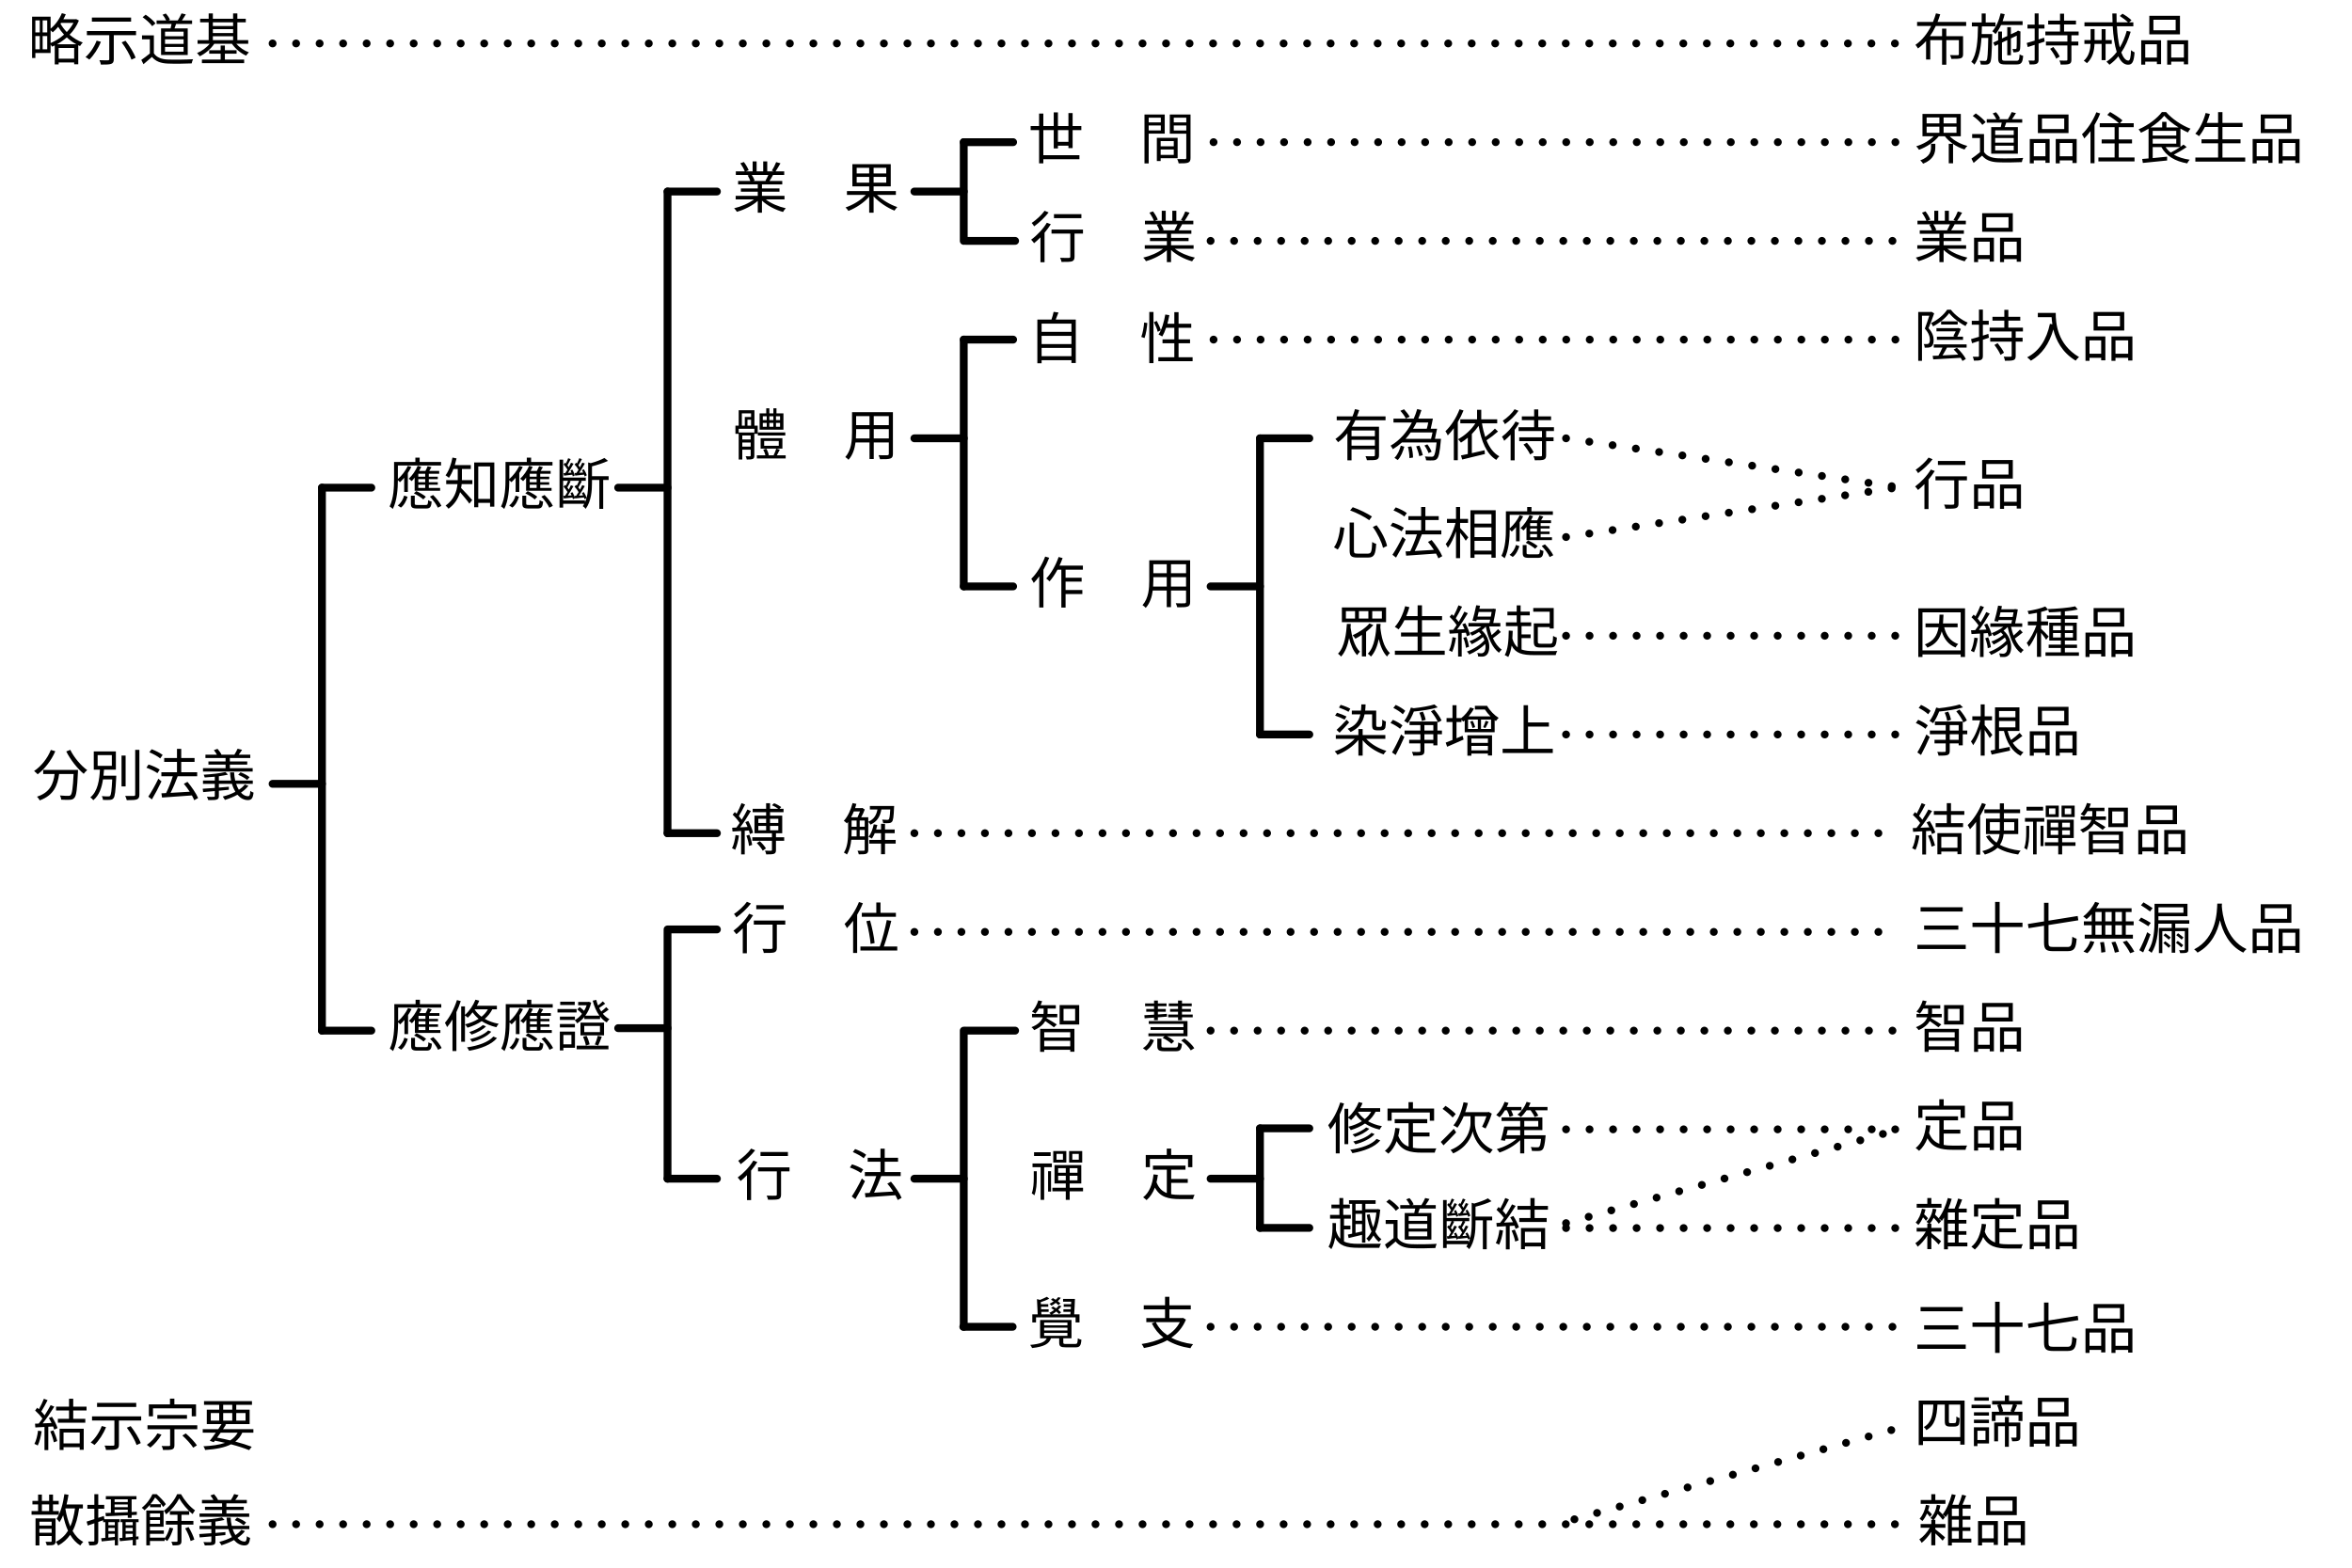
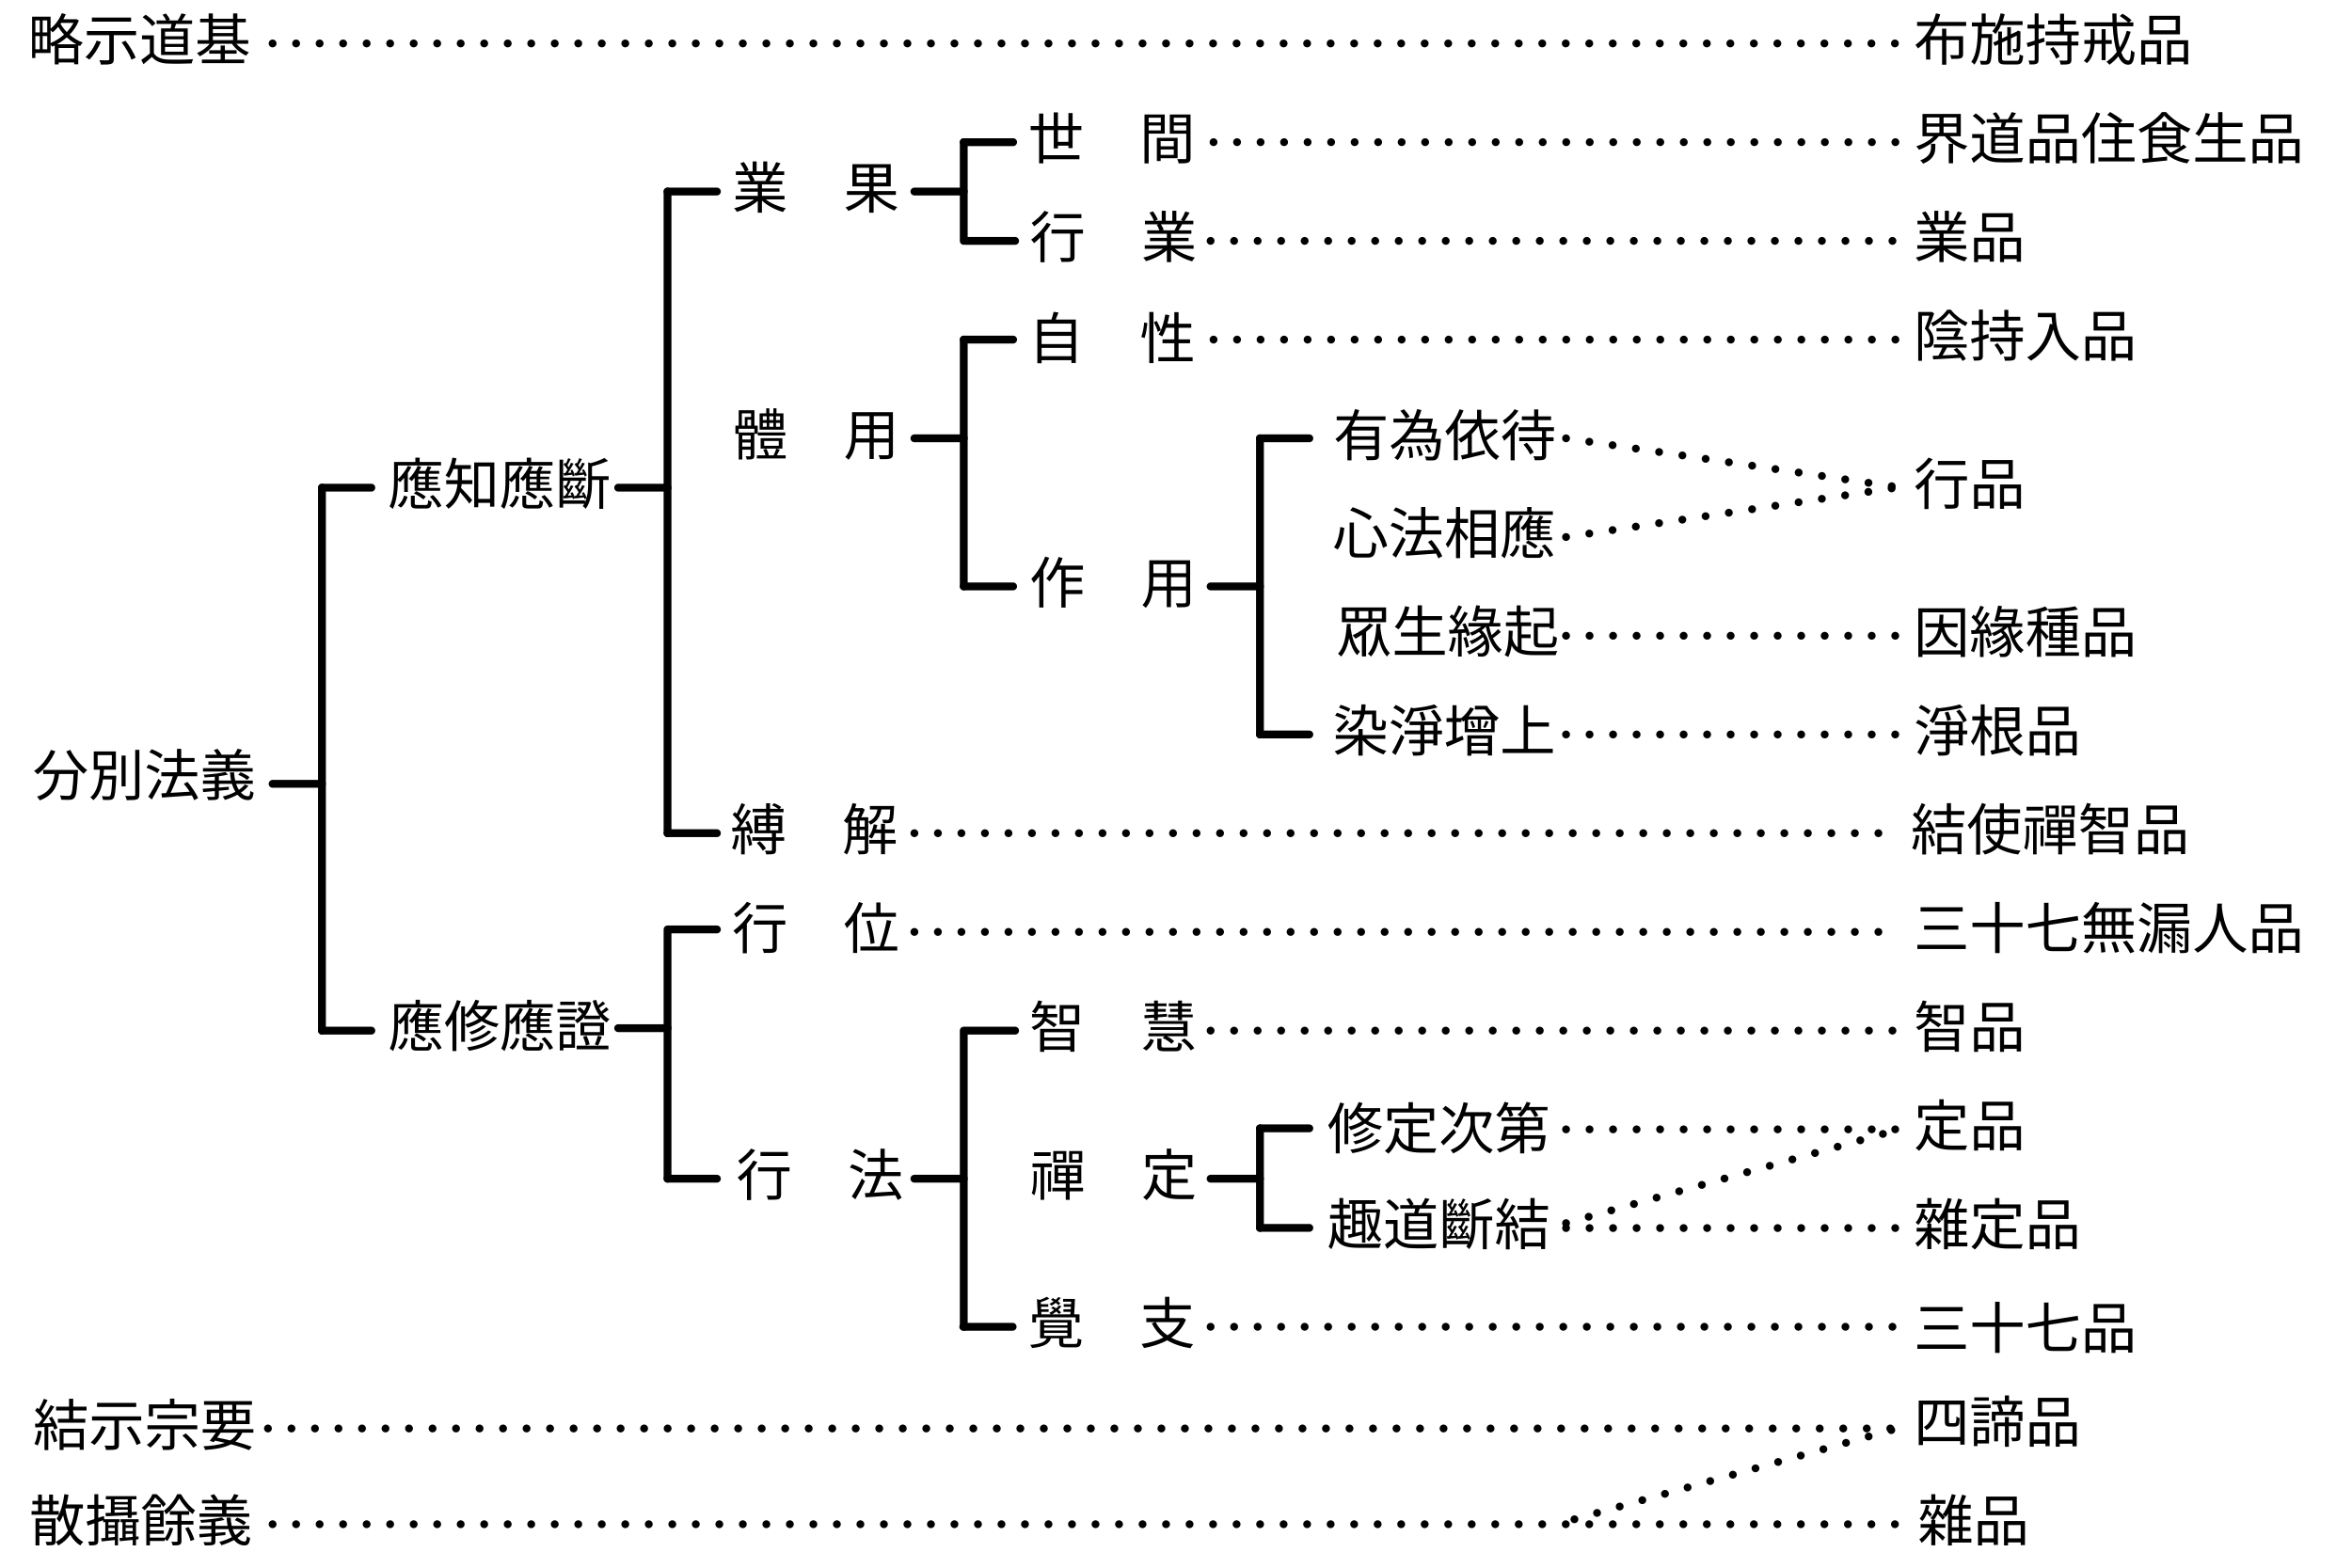
<svg xmlns="http://www.w3.org/2000/svg" width="9.378in" height="6.252in" viewBox="0 0 675.232 450.124" xml:space="preserve" color-interpolation-filters="sRGB" class="st5">
  <style type="text/css">
	
		.st1 {fill:none;stroke:none;stroke-linecap:round;stroke-linejoin:round;stroke-width:2.25}
		.st2 {fill:#000000;font-family:新細明體;font-size:1.333em}
		.st3 {stroke:#000000;stroke-linecap:round;stroke-linejoin:round;stroke-width:2.25}
		.st4 {stroke:#000000;stroke-dasharray:0,6.75;stroke-linecap:round;stroke-linejoin:round;stroke-width:2.25}
		.st5 {fill:none;fill-rule:evenodd;font-size:12px;overflow:visible;stroke-linecap:square;stroke-miterlimit:3}
	
	</style>
  <g>
-     <g id="group95-1" transform="translate(1.125,-1.125)">
+     <g id="group96-1" transform="translate(1.125,-1.125)">
      <g id="shape1-2" transform="translate(0,-425.197)">
        <rect x="0" y="427.447" width="77.734" height="22.677" class="st1" />
        <text x="6.87" y="443.59" class="st2">略示道基</text>
      </g>
      <g id="shape2-5" transform="translate(2.01645,-214.016)">
        <rect x="0" y="427.447" width="76.535" height="22.677" class="st1" />
        <text x="6.27" y="443.59" class="st2">分別法義</text>
      </g>
      <g id="shape3-8" transform="translate(2.54891,-27.393)">
        <rect x="0" y="427.447" width="75.608" height="22.677" class="st1" />
        <text x="5.8" y="443.59" class="st2">結示宗要</text>
      </g>
-       <g id="shape4-11" transform="translate(0.422929,5.68434E-14)">
+       <g id="shape4-11" transform="translate(0.422929,0)">
        <rect x="0" y="427.447" width="77.734" height="22.677" class="st1" />
        <text x="6.87" y="443.59" class="st2">散攝餘義</text>
      </g>
      <g id="shape5-14" transform="translate(100.561,-297.638)">
        <rect x="0" y="427.447" width="83.403" height="22.677" class="st1" />
        <text x="9.7" y="443.59" class="st2">應知應斷</text>
      </g>
      <g id="shape6-17" transform="translate(100.047,-141.968)">
        <rect x="0" y="427.447" width="84.568" height="22.677" class="st1" />
        <text x="10.28" y="443.59" class="st2">應修應證</text>
      </g>
      <g id="shape7-20" transform="translate(204.694,-382.677)">
        <rect x="0" y="427.447" width="56.693" height="22.677" class="st1" />
        <text x="4.35" y="443.59" class="st2">業　果</text>
      </g>
      <g id="shape8-23" transform="translate(203.26,-311.811)">
        <rect x="0" y="427.447" width="59.56" height="22.677" class="st1" />
        <text x="5.78" y="443.59" class="st2">體　用</text>
      </g>
      <g id="shape9-26" transform="translate(202.128,-198.425)">
        <rect x="0" y="427.447" width="60.978" height="22.677" class="st1" />
        <text x="6.49" y="443.59" class="st2">縛　解</text>
      </g>
      <g id="shape10-29" transform="translate(203.276,-170.079)">
        <rect x="0" y="427.447" width="59.528" height="22.677" class="st1" />
        <text x="5.76" y="443.59" class="st2">行　位</text>
      </g>
      <g id="shape11-32" transform="translate(205.899,-99.2126)">
        <rect x="0" y="427.447" width="56.693" height="22.677" class="st1" />
        <text x="4.35" y="443.59" class="st2">行　法</text>
      </g>
      <g id="shape12-35" transform="translate(288.214,-396.85)">
        <rect x="0" y="427.447" width="59.593" height="22.677" class="st1" />
        <text x="5.8" y="443.59" class="st2">世　間</text>
      </g>
      <g id="shape13-38" transform="translate(288.553,-368.504)">
        <rect x="0" y="427.447" width="59.898" height="22.677" class="st1" />
        <text x="5.95" y="443.59" class="st2">行　業</text>
      </g>
      <g id="shape14-41" transform="translate(287.591,-339.465)">
        <rect x="0" y="427.447" width="60.978" height="22.677" class="st1" />
        <text x="6.49" y="443.59" class="st2">自　性</text>
      </g>
      <g id="shape15-44" transform="translate(290.019,-269.291)">
        <rect x="0" y="427.447" width="56.693" height="22.677" class="st1" />
        <text x="4.35" y="443.59" class="st2">作　用</text>
      </g>
      <g id="shape16-47" transform="translate(287.522,-141.732)">
        <rect x="0" y="427.447" width="61.687" height="22.677" class="st1" />
        <text x="6.84" y="443.59" class="st2">智　慧</text>
      </g>
      <g id="shape17-50" transform="translate(287.305,-99.2291)">
        <rect x="0" y="427.447" width="62.395" height="22.677" class="st1" />
        <text x="7.2" y="443.59" class="st2">禪　定</text>
      </g>
      <g id="shape18-53" transform="translate(289.648,-56.6765)">
        <rect x="0" y="427.447" width="56.726" height="22.677" class="st1" />
        <text x="4.36" y="443.59" class="st2">覺　支</text>
      </g>
      <g id="shape20-56" transform="translate(544.28,-396.85)">
        <rect x="0" y="427.447" width="127.559" height="22.677" class="st1" />
        <text x="0.25em 1.329em 2.408em 3.486em 4.565em 5.644em 6.722em" y="443.59" class="st2">界道品住食生品</text>
      </g>
      <g id="shape40-59" transform="translate(544.28,-425.197)">
        <rect x="0" y="427.447" width="127.559" height="22.677" class="st1" />
        <text x="0.25em 1.868em 3.486em 5.104em 6.722em" y="443.59" class="st2">布施持戒品</text>
      </g>
      <g id="shape23-62" transform="translate(376.516,-311.566)">
        <rect x="0" y="427.447" width="74.19" height="22.677" class="st1" />
        <text x="5.1" y="443.59" class="st2">有為依待</text>
      </g>
      <g id="shape24-65" transform="translate(369.636,-283.465)">
        <rect x="0" y="427.447" width="87.655" height="22.677" class="st1" />
        <text x="11.83" y="443.59" class="st2">心法相應</text>
      </g>
      <g id="shape26-68" transform="translate(377.717,-255.228)">
        <rect x="0" y="427.447" width="73.482" height="22.677" class="st1" />
        <text x="4.74" y="443.59" class="st2">眾生緣起</text>
      </g>
      <g id="shape27-71" transform="translate(374.596,-226.772)">
        <rect x="0" y="427.447" width="77.734" height="22.677" class="st1" />
        <text x="6.87" y="443.59" class="st2">染淨增上</text>
      </g>
      <g id="shape33-74" transform="translate(370.207,-112.568)">
        <rect x="0" y="427.447" width="83.403" height="22.677" class="st1" />
        <text x="9.7" y="443.59" class="st2">修定次第</text>
      </g>
      <g id="shape34-77" transform="translate(369.389,-85.0394)">
        <rect x="0" y="427.447" width="85.039" height="22.677" class="st1" />
        <text x="10.52" y="443.59" class="st2">趣道斷結</text>
      </g>
      <g id="shape19-80" transform="translate(544.28,-340.157)">
        <rect x="0" y="427.447" width="127.559" height="22.677" class="st1" />
        <text x="0.25em 2.408em 4.565em 6.722em" y="443.59" class="st2">陰持入品</text>
      </g>
      <g id="shape22-83" transform="translate(544.28,-368.504)">
        <rect x="0" y="427.447" width="127.559" height="22.677" class="st1" />
        <text x="0.25em 6.722em" y="443.59" class="st2">業品</text>
      </g>
      <g id="shape21-86" transform="translate(544.28,-297.638)">
        <rect x="0" y="427.447" width="127.559" height="22.677" class="st1" />
        <text x="0.25em 6.722em" y="443.59" class="st2">行品</text>
      </g>
      <g id="shape25-89" transform="translate(544.28,-170.079)">
        <rect x="0" y="427.447" width="127.559" height="22.677" class="st1" />
        <text x="0.25em 1.329em 2.408em 3.486em 4.565em 5.644em 6.722em" y="443.59" class="st2">三十七無漏人品</text>
      </g>
      <g id="shape31-92" transform="translate(544.28,-255.118)">
        <rect x="0" y="427.447" width="127.559" height="22.677" class="st1" />
        <text x="0.25em 2.408em 4.565em 6.722em" y="443.59" class="st2">因緣種品</text>
      </g>
      <g id="shape28-95" transform="translate(544.28,-141.732)">
        <rect x="0" y="427.447" width="127.559" height="22.677" class="st1" />
        <text x="0.25em 6.722em" y="443.59" class="st2">智品</text>
      </g>
      <g id="shape32-98" transform="translate(544.28,-55.2756)">
        <rect x="0" y="427.447" width="127.559" height="22.677" class="st1" />
        <text x="0.25em 2.408em 4.565em 6.722em" y="443.59" class="st2">三十七品</text>
      </g>
      <g id="shape37-101" transform="translate(544.28,-28.3465)">
        <rect x="0" y="427.447" width="127.559" height="22.677" class="st1" />
        <text x="0.25em 3.486em 6.722em" y="443.59" class="st2">四諦品</text>
      </g>
      <g id="shape38-104" transform="translate(544.28,-113.386)">
        <rect x="0" y="427.447" width="127.559" height="22.677" class="st1" />
        <text x="0.25em 6.722em" y="443.59" class="st2">定品</text>
      </g>
      <g id="shape35-107" transform="translate(544.28,-85.0394)">
        <rect x="0" y="427.447" width="127.559" height="22.677" class="st1" />
        <text x="0.25em 3.486em 6.722em" y="443.59" class="st2">雜定品</text>
      </g>
-       <g id="shape36-110" transform="translate(545.423,-1.98952E-12)">
+       <g id="shape36-110" transform="translate(545.423,-2.21689E-12)">
        <rect x="0" y="427.447" width="127.559" height="22.677" class="st1" />
        <text x="0.25em 6.722em" y="443.59" class="st2">雜品</text>
      </g>
      <g id="shape39-113" transform="translate(544.28,-226.772)">
        <rect x="0" y="427.447" width="127.559" height="22.677" class="st1" />
        <text x="0.25em 3.486em 6.722em" y="443.59" class="st2">淨根品</text>
      </g>
      <g id="shape29-116" transform="translate(543.434,-198.425)">
        <rect x="0" y="427.447" width="127.559" height="22.677" class="st1" />
        <text x="0.25em 1.868em 3.486em 5.104em 6.722em" y="443.59" class="st2">結使禪智品</text>
      </g>
      <g id="shape30-119" transform="translate(346.426,-280.63)">
        <path d="M0 450.12 L14.17 450.12" class="st3" />
      </g>
      <g id="shape41-122" transform="translate(-259.604,339.573) rotate(-90)">
        <path d="M0 450.12 L70.87 450.12" class="st3" />
      </g>
      <g id="shape44-125" transform="translate(513.963,-318.36) rotate(8.36589)">
        <path d="M0 450.12 L97.41 450.12" class="st4" />
      </g>
      <g id="shape48-128" transform="translate(381.916,-289.855) rotate(-8.50315)">
        <path d="M0 450.12 L96.64 450.12" class="st4" />
      </g>
      <g id="shape49-131" transform="translate(77.1346,-11.3386)">
        <path d="M0 450.12 L467.72 450.12" class="st4" />
      </g>
      <g id="shape56-134" transform="translate(326.511,-80.9574) rotate(-15.7209)">
        <path d="M0 450.12 L99.39 450.12" class="st4" />
      </g>
      <g id="shape57-137" transform="translate(448.473,-124.724)">
        <path d="M0 450.12 L96.38 450.12" class="st4" />
      </g>
      <g id="shape58-140" transform="translate(448.473,-96.378)">
        <path d="M0 450.12 L96.38 450.12" class="st4" />
      </g>
      <g id="shape59-143" transform="translate(-174.564,70.2815) rotate(-90)">
        <path d="M0 450.12 L28.35 450.12" class="st3" />
      </g>
      <g id="shape60-146" transform="translate(-259.604,240.36) rotate(-90)">
        <path d="M0 450.12 L184.25 450.12" class="st3" />
      </g>
      <g id="shape61-149" transform="translate(91.3078,-153.071)">
        <path d="M0 450.12 L14.17 450.12" class="st3" />
      </g>
      <g id="shape62-152" transform="translate(91.3078,-308.976)">
        <path d="M0 450.12 L14.17 450.12" class="st3" />
      </g>
      <g id="shape63-155" transform="translate(-358.816,297.053) rotate(-90)">
        <path d="M0 450.12 L155.91 450.12" class="st3" />
      </g>
      <g id="shape64-158" transform="translate(77.1346,-223.937)">
        <path d="M0 450.12 L14.17 450.12" class="st3" />
      </g>
      <g id="shape65-161" transform="translate(190.52,-394.016)">
        <path d="M0 450.12 L14.17 450.12" class="st3" />
      </g>
      <g id="shape66-164" transform="translate(190.52,-209.764)">
        <path d="M0 450.12 L14.17 450.12" class="st3" />
      </g>
      <g id="shape67-167" transform="translate(176.347,-308.976)">
        <path d="M0 450.12 L14.17 450.12" class="st3" />
      </g>
      <g id="shape68-170" transform="translate(190.52,-110.551)">
        <path d="M0 450.12 L14.17 450.12" class="st3" />
      </g>
      <g id="shape69-173" transform="translate(276.131,-153.071)">
        <path d="M0 450.12 L14.17 450.12" class="st3" />
      </g>
      <g id="shape70-176" transform="translate(190.52,-182.126)">
        <path d="M0 450.12 L14.17 450.12" class="st3" />
      </g>
      <g id="shape71-179" transform="translate(275.423,-68.0315)">
        <path d="M0 450.12 L14.17 450.12" class="st3" />
      </g>
      <g id="shape72-182" transform="translate(261.387,-110.551)">
        <path d="M0 450.12 L14.17 450.12" class="st3" />
      </g>
      <g id="shape73-185" transform="translate(176.347,-153.78)">
        <path d="M0 450.12 L14.17 450.12" class="st3" />
      </g>
      <g id="shape74-188" transform="translate(-174.564,382.093) rotate(-90)">
        <path d="M0 450.12 L85.04 450.12" class="st3" />
      </g>
      <g id="shape75-191" transform="translate(276.131,-379.843)">
        <path d="M0 450.12 L14.17 450.12" class="st3" />
      </g>
      <g id="shape76-194" transform="translate(275.56,-408.189)">
        <path d="M0 450.12 L14.17 450.12" class="st3" />
      </g>
      <g id="shape77-197" transform="translate(275.56,-280.63)">
        <path d="M0 450.12 L14.17 450.12" class="st3" />
      </g>
      <g id="shape78-200" transform="translate(275.56,-351.496)">
        <path d="M0 450.12 L14.17 450.12" class="st3" />
      </g>
      <g id="shape79-203" transform="translate(261.387,-394.016)">
        <path d="M0 450.12 L14.17 450.12" class="st3" />
      </g>
      <g id="shape80-206" transform="translate(-174.564,169.494) rotate(-90)">
        <path d="M0 450.12 L70.87 450.12" class="st3" />
      </g>
      <g id="shape81-209" transform="translate(261.387,-323.15)">
        <path d="M0 450.12 L14.17 450.12" class="st3" />
      </g>
      <g id="shape82-212" transform="translate(360.599,-238.11)">
        <path d="M0 450.12 L14.17 450.12" class="st3" />
      </g>
      <g id="shape83-215" transform="translate(360.599,-323.15)">
        <path d="M0 450.12 L14.17 450.12" class="st3" />
      </g>
      <g id="shape84-218" transform="translate(-89.5249,212.014) rotate(-90)">
        <path d="M0 450.12 L85.04 450.12" class="st3" />
      </g>
      <g id="shape89-221" transform="translate(360.599,-125.01)">
        <path d="M0 450.12 L14.17 450.12" class="st3" />
      </g>
      <g id="shape90-224" transform="translate(360.599,-96.4301)">
        <path d="M0 450.12 L14.17 450.12" class="st3" />
      </g>
      <g id="shape91-227" transform="translate(346.426,-110.551)">
        <path d="M0 450.12 L14.17 450.12" class="st3" />
      </g>
      <g id="shape92-230" transform="translate(-89.5249,353.694) rotate(-90)">
        <path d="M0 450.12 L28.58 450.12" class="st3" />
      </g>
      <g id="shape42-233" transform="translate(346.426,-68.0315)">
        <path d="M0 450.12 L198.43 450.12" class="st4" />
      </g>
      <g id="shape43-236" transform="translate(77.1346,-436.535)">
        <path d="M0 450.12 L467.72 450.12" class="st4" />
      </g>
      <g id="shape45-239" transform="translate(347.272,-408.189)">
        <path d="M0 450.12 L197.58 450.12" class="st4" />
      </g>
      <g id="shape46-242" transform="translate(347.272,-351.496)">
        <path d="M0 450.12 L197.58 450.12" class="st4" />
      </g>
      <g id="shape47-245" transform="translate(346.426,-379.843)">
        <path d="M0 450.12 L197.58 450.12" class="st4" />
      </g>
      <g id="shape50-248" transform="translate(448.473,-238.11)">
        <path d="M0 450.12 L95.53 450.12" class="st4" />
      </g>
      <g id="shape51-251" transform="translate(448.473,-266.457)">
        <path d="M0 450.12 L95.53 450.12" class="st4" />
      </g>
      <g id="shape52-254" transform="translate(261.387,-181.417)">
        <path d="M0 450.12 L282.62 450.12" class="st4" />
      </g>
      <g id="shape53-257" transform="translate(261.387,-209.764)">
        <path d="M0 450.12 L282.62 450.12" class="st4" />
      </g>
      <g id="shape54-260" transform="translate(346.426,-153.071)">
        <path d="M0 450.12 L197.58 450.12" class="st4" />
      </g>
      <g id="shape94-263" transform="translate(328.916,4.08195) rotate(-15.7209)">
        <path d="M0 450.12 L99.39 450.12" class="st4" />
+       </g>
+       <g id="shape95-266" transform="translate(75.798,-38.8314)">
+         <path d="M0 450.12 L467.72 450.12" class="st4" />
      </g>
    </g>
  </g>
</svg>
